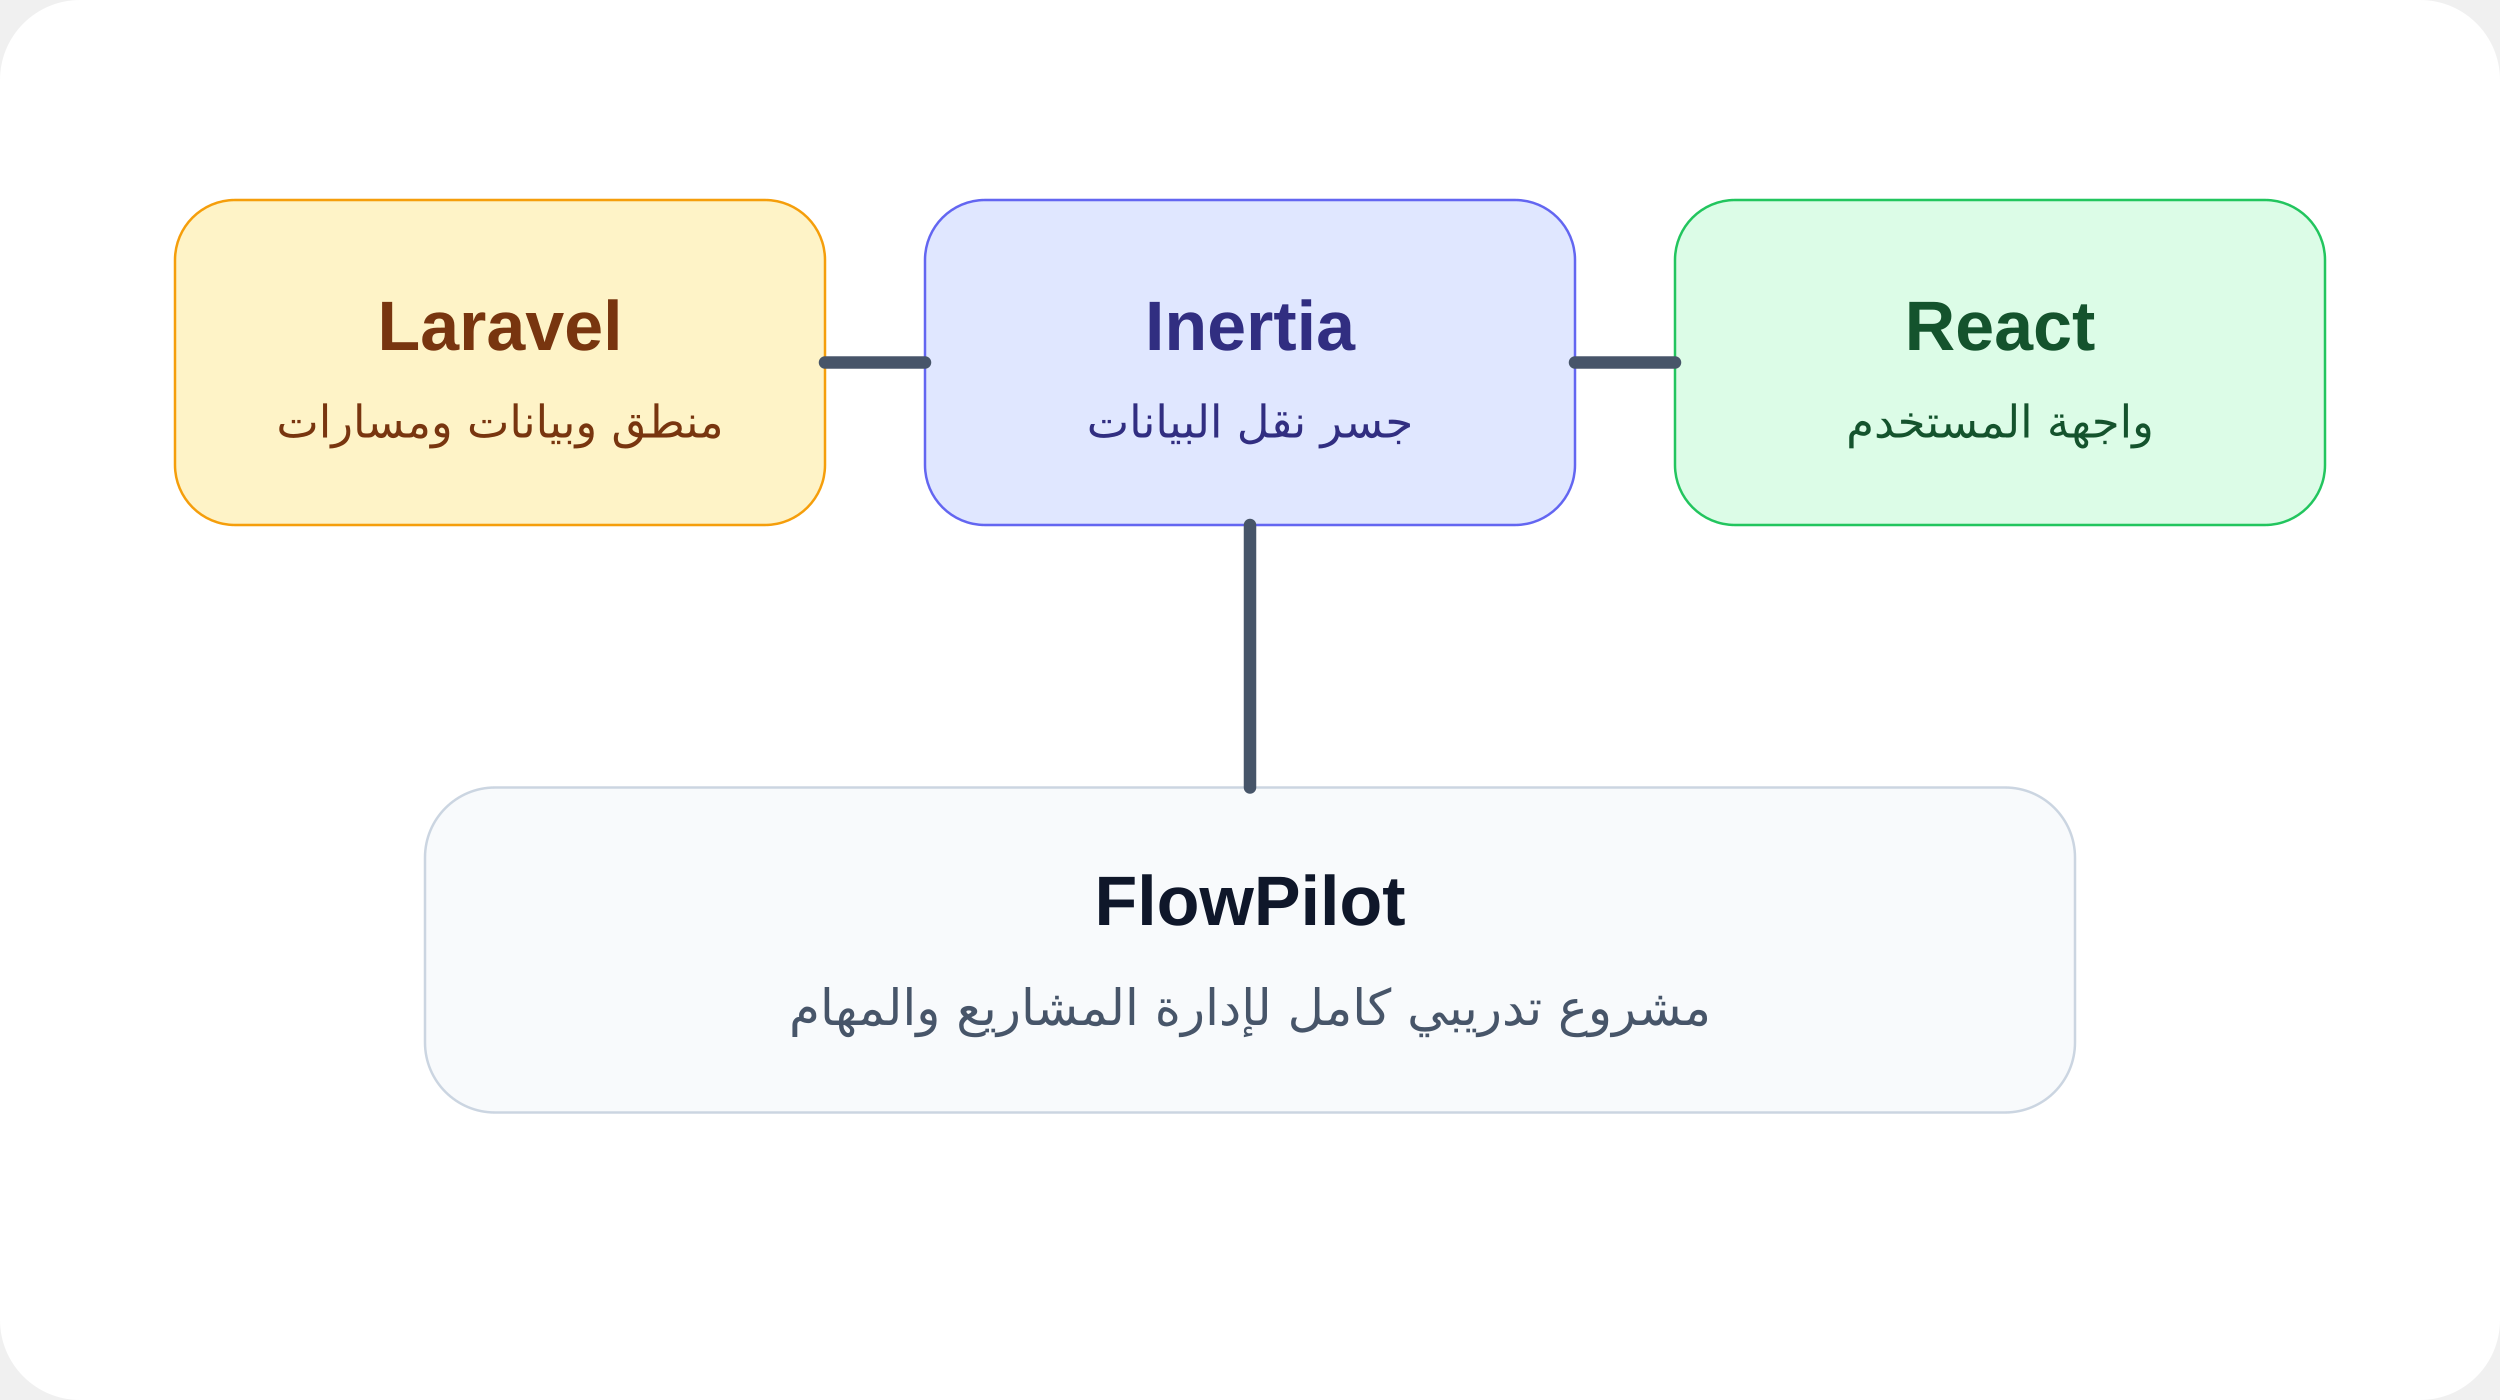
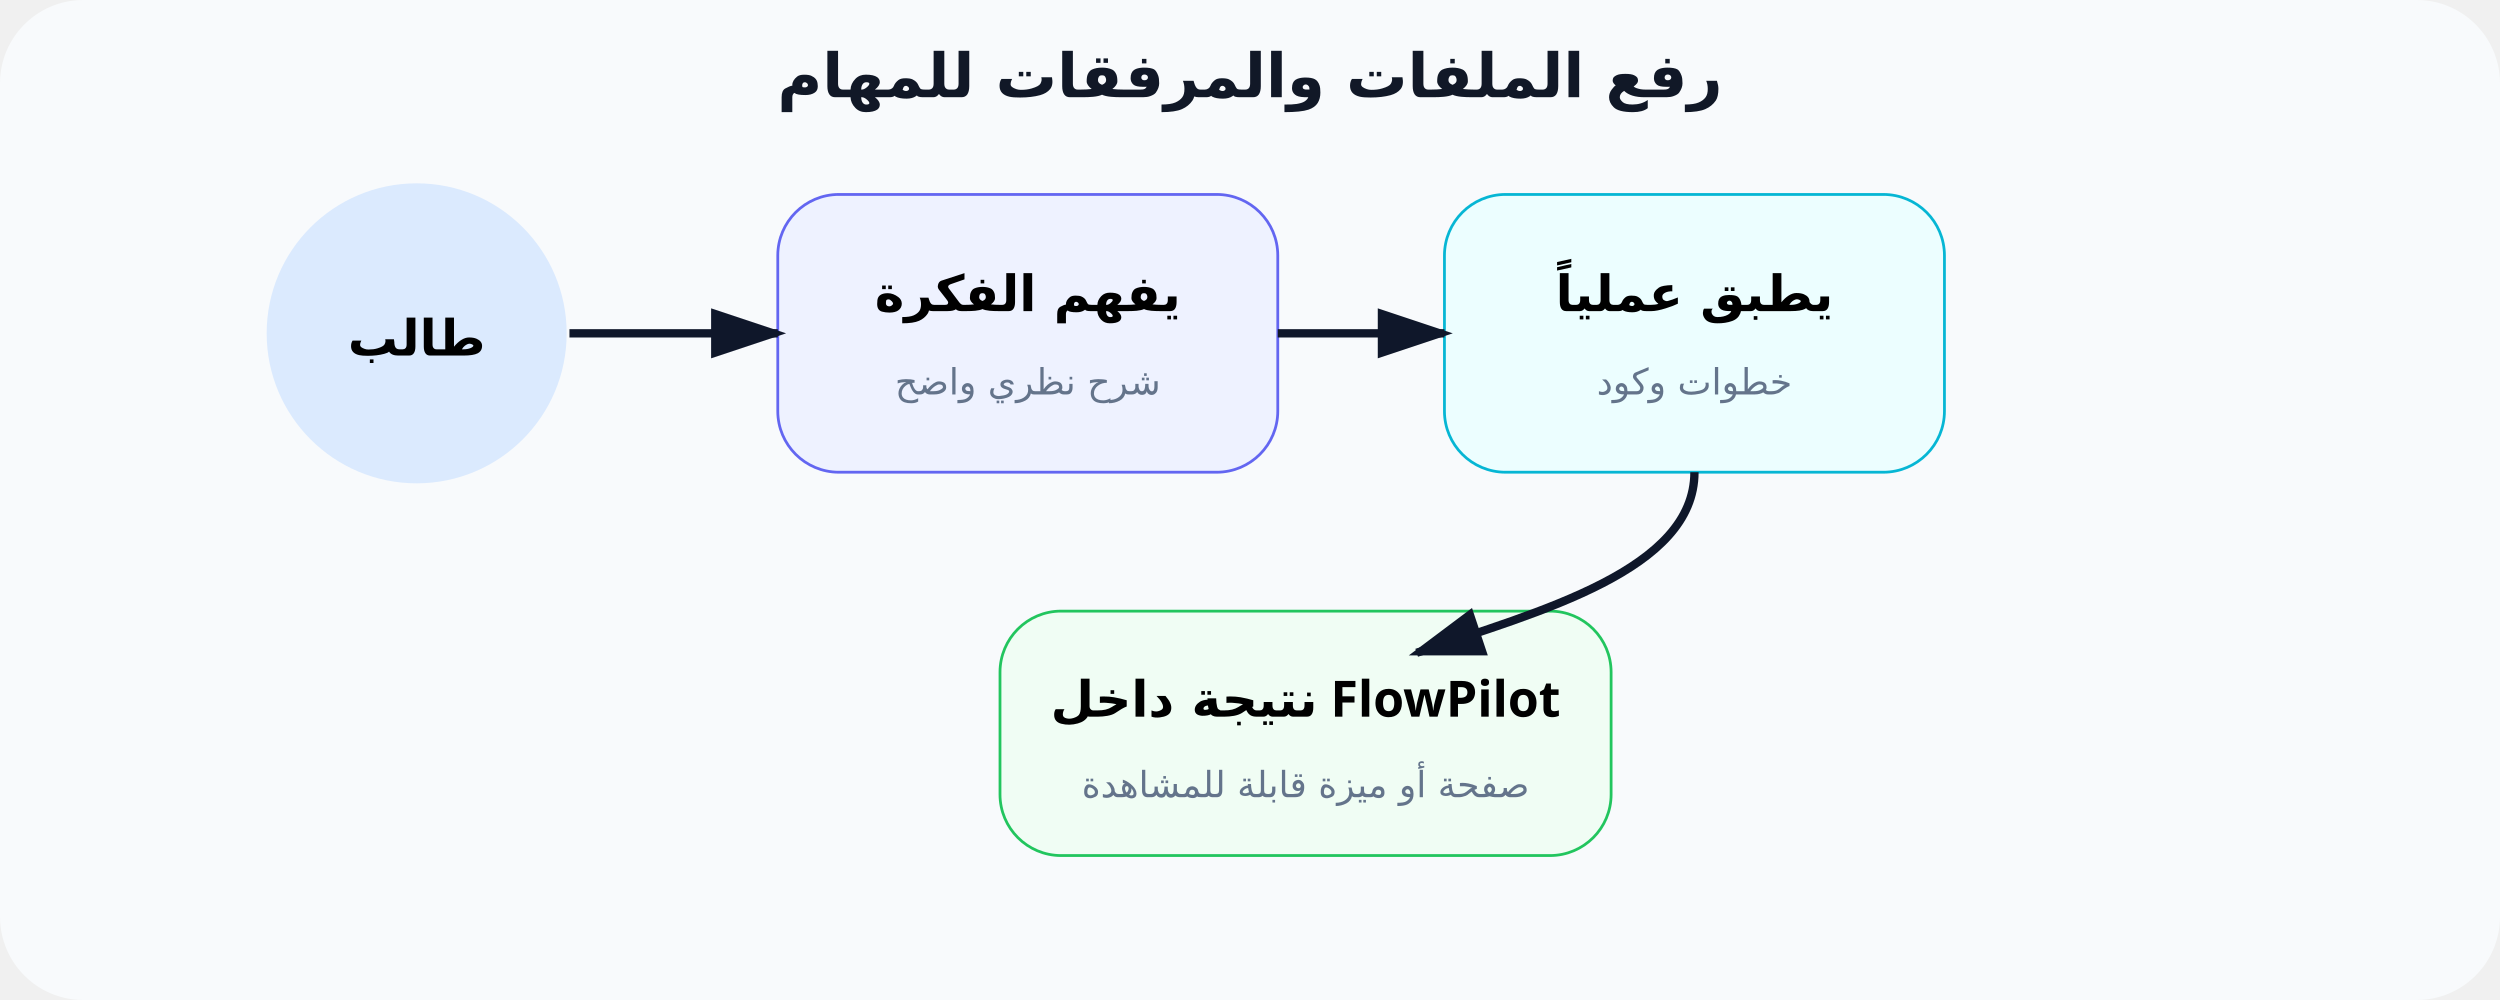
- <svg xmlns="http://www.w3.org/2000/svg" width="1000" height="560" viewBox="0 0 1000 560">
-   <rect width="1000" height="560" rx="32" fill="#ffffff" />
-   <rect x="70" y="80" width="260" height="130" rx="24" fill="#fef3c7" stroke="#f59e0b" />
-   <text x="200" y="140" text-anchor="middle" font-size="28" font-weight="900" fill="#78350f" font-family="Arial">Laravel</text>
-   <text x="200" y="175" text-anchor="middle" font-size="18" fill="#78350f" font-family="Arial">منطق وبيانات ومسارات</text>
-   <rect x="370" y="80" width="260" height="130" rx="24" fill="#e0e7ff" stroke="#6366f1" />
-   <text x="500" y="140" text-anchor="middle" font-size="28" font-weight="900" fill="#312e81" font-family="Arial">Inertia</text>
-   <text x="500" y="175" text-anchor="middle" font-size="18" fill="#312e81" font-family="Arial">جسر نقل البيانات</text>
-   <rect x="670" y="80" width="260" height="130" rx="24" fill="#dcfce7" stroke="#22c55e" />
-   <text x="800" y="140" text-anchor="middle" font-size="28" font-weight="900" fill="#14532d" font-family="Arial">React</text>
-   <text x="800" y="175" text-anchor="middle" font-size="18" fill="#14532d" font-family="Arial">واجهة المستخدم</text>
-   <path d="M330 145 H370 M630 145 H670" stroke="#475569" stroke-width="5" stroke-linecap="round" />
-   <rect x="170" y="315" width="660" height="130" rx="28" fill="#f8fafc" stroke="#cbd5e1" />
-   <text x="500" y="370" text-anchor="middle" font-size="28" font-weight="900" fill="#0f172a" font-family="Arial">FlowPilot</text>
-   <text x="500" y="410" text-anchor="middle" font-size="20" fill="#475569" font-family="Arial">مشروع تدريبي كامل لإدارة المشاريع والمهام</text>
-   <path d="M500 210 V315" stroke="#475569" stroke-width="5" stroke-linecap="round" />
+ <svg xmlns="http://www.w3.org/2000/svg" width="900" height="360" viewBox="0 0 900 360">
+   <rect width="900" height="360" rx="30" fill="#f8fafc" />
+   <circle cx="150" cy="120" r="54" fill="#dbeafe" />
+   <text x="150" y="128" text-anchor="middle" font-family="Tahoma" font-size="18" font-weight="700">طالب</text>
+   <rect x="280" y="70" width="180" height="100" rx="22" fill="#eef2ff" stroke="#6366f1" />
+   <text x="370" y="112" text-anchor="middle" font-family="Tahoma" font-size="18" font-weight="700">يفهم الفكرة</text>
+   <text x="370" y="142" text-anchor="middle" font-family="Tahoma" font-size="13" fill="#64748b">شرح نظري واضح</text>
+   <rect x="520" y="70" width="180" height="100" rx="22" fill="#ecfeff" stroke="#06b6d4" />
+   <text x="610" y="112" text-anchor="middle" font-family="Tahoma" font-size="18" font-weight="700">يطبق عملياً</text>
+   <text x="610" y="142" text-anchor="middle" font-family="Tahoma" font-size="13" fill="#64748b">خطوات وكود</text>
+   <rect x="360" y="220" width="220" height="88" rx="22" fill="#f0fdf4" stroke="#22c55e" />
+   <text x="470" y="258" text-anchor="middle" font-family="Tahoma" font-size="18" font-weight="700">نتيجة داخل FlowPilot</text>
+   <text x="470" y="287" text-anchor="middle" font-family="Tahoma" font-size="13" fill="#64748b">صفحة أو ميزة قابلة للمشاهدة</text>
+   <path d="M205 120 H280" stroke="#0f172a" stroke-width="3" marker-end="url(#a)" />
+   <path d="M460 120 H520" stroke="#0f172a" stroke-width="3" marker-end="url(#a)" />
+   <path d="M610 170 C610 205 555 220 510 235" stroke="#0f172a" stroke-width="3" fill="none" marker-end="url(#a)" />
+   <defs>
+     <marker id="a" markerWidth="10" markerHeight="10" refX="8" refY="3" orient="auto">
+       <path d="M0,0 L0,6 L9,3 z" fill="#0f172a" />
+     </marker>
+   </defs>
+   <text x="450" y="35" text-anchor="middle" font-family="Tahoma" font-size="22" font-weight="700" fill="#111827">رفع الملفات والمرفقات للمهام</text>
</svg>
